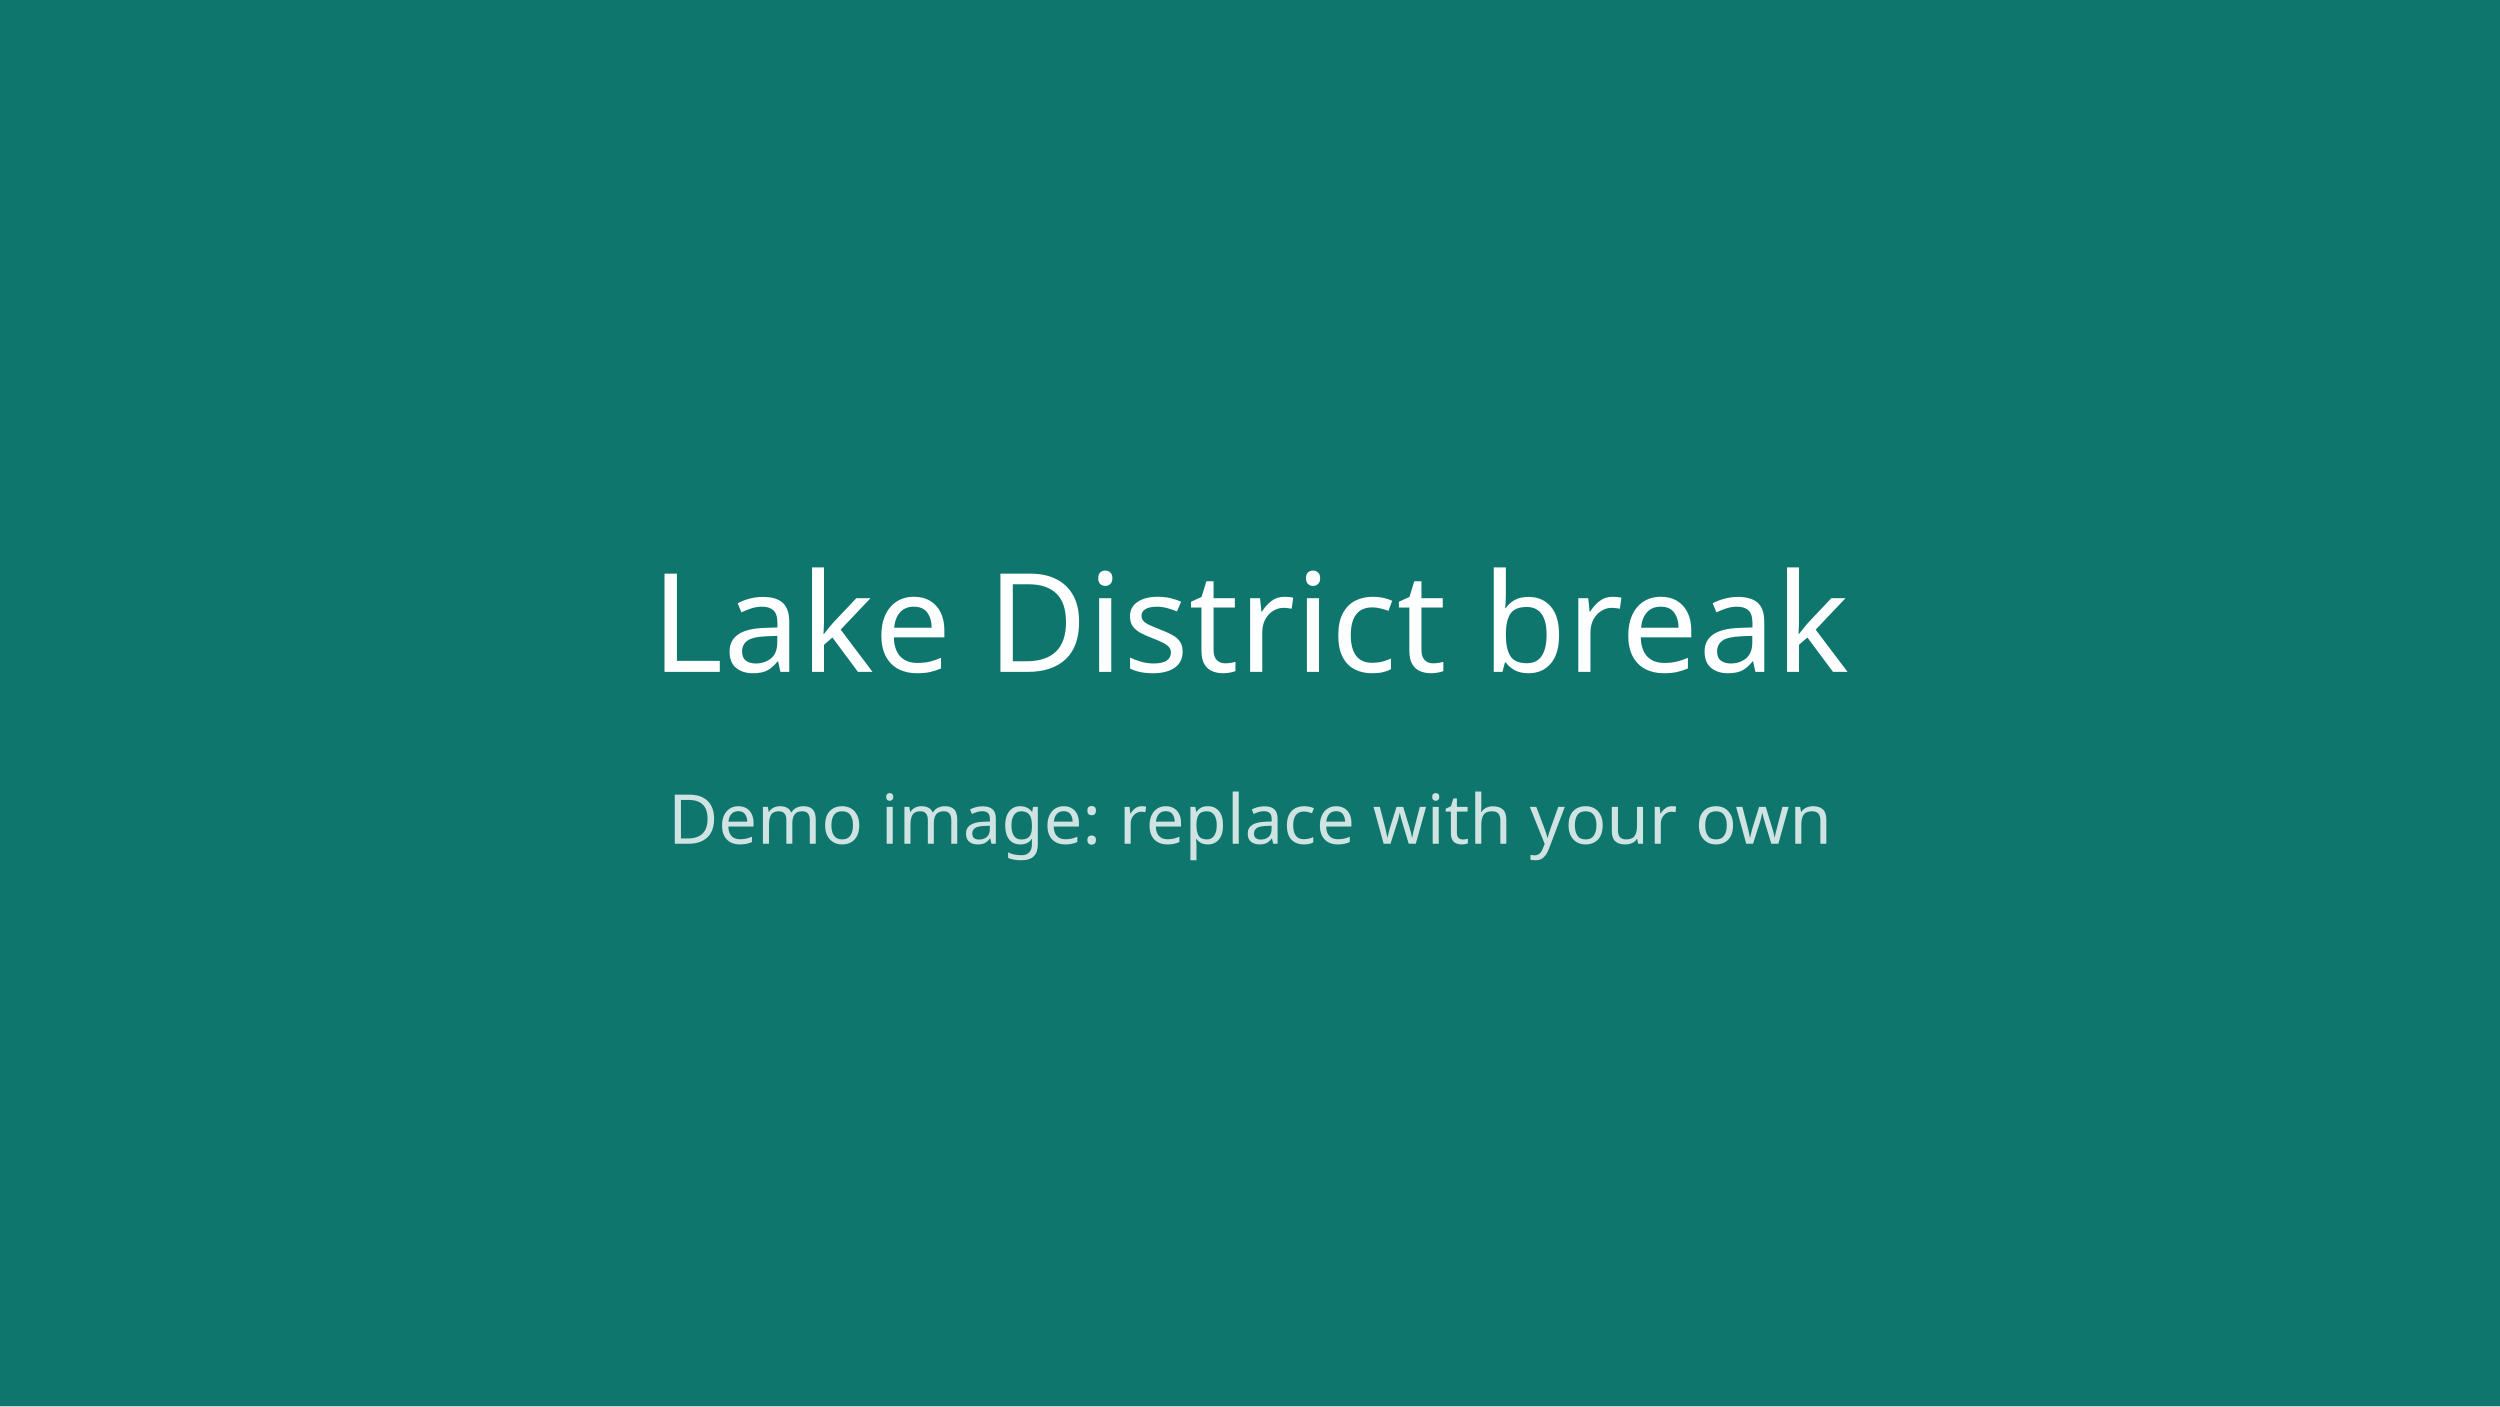
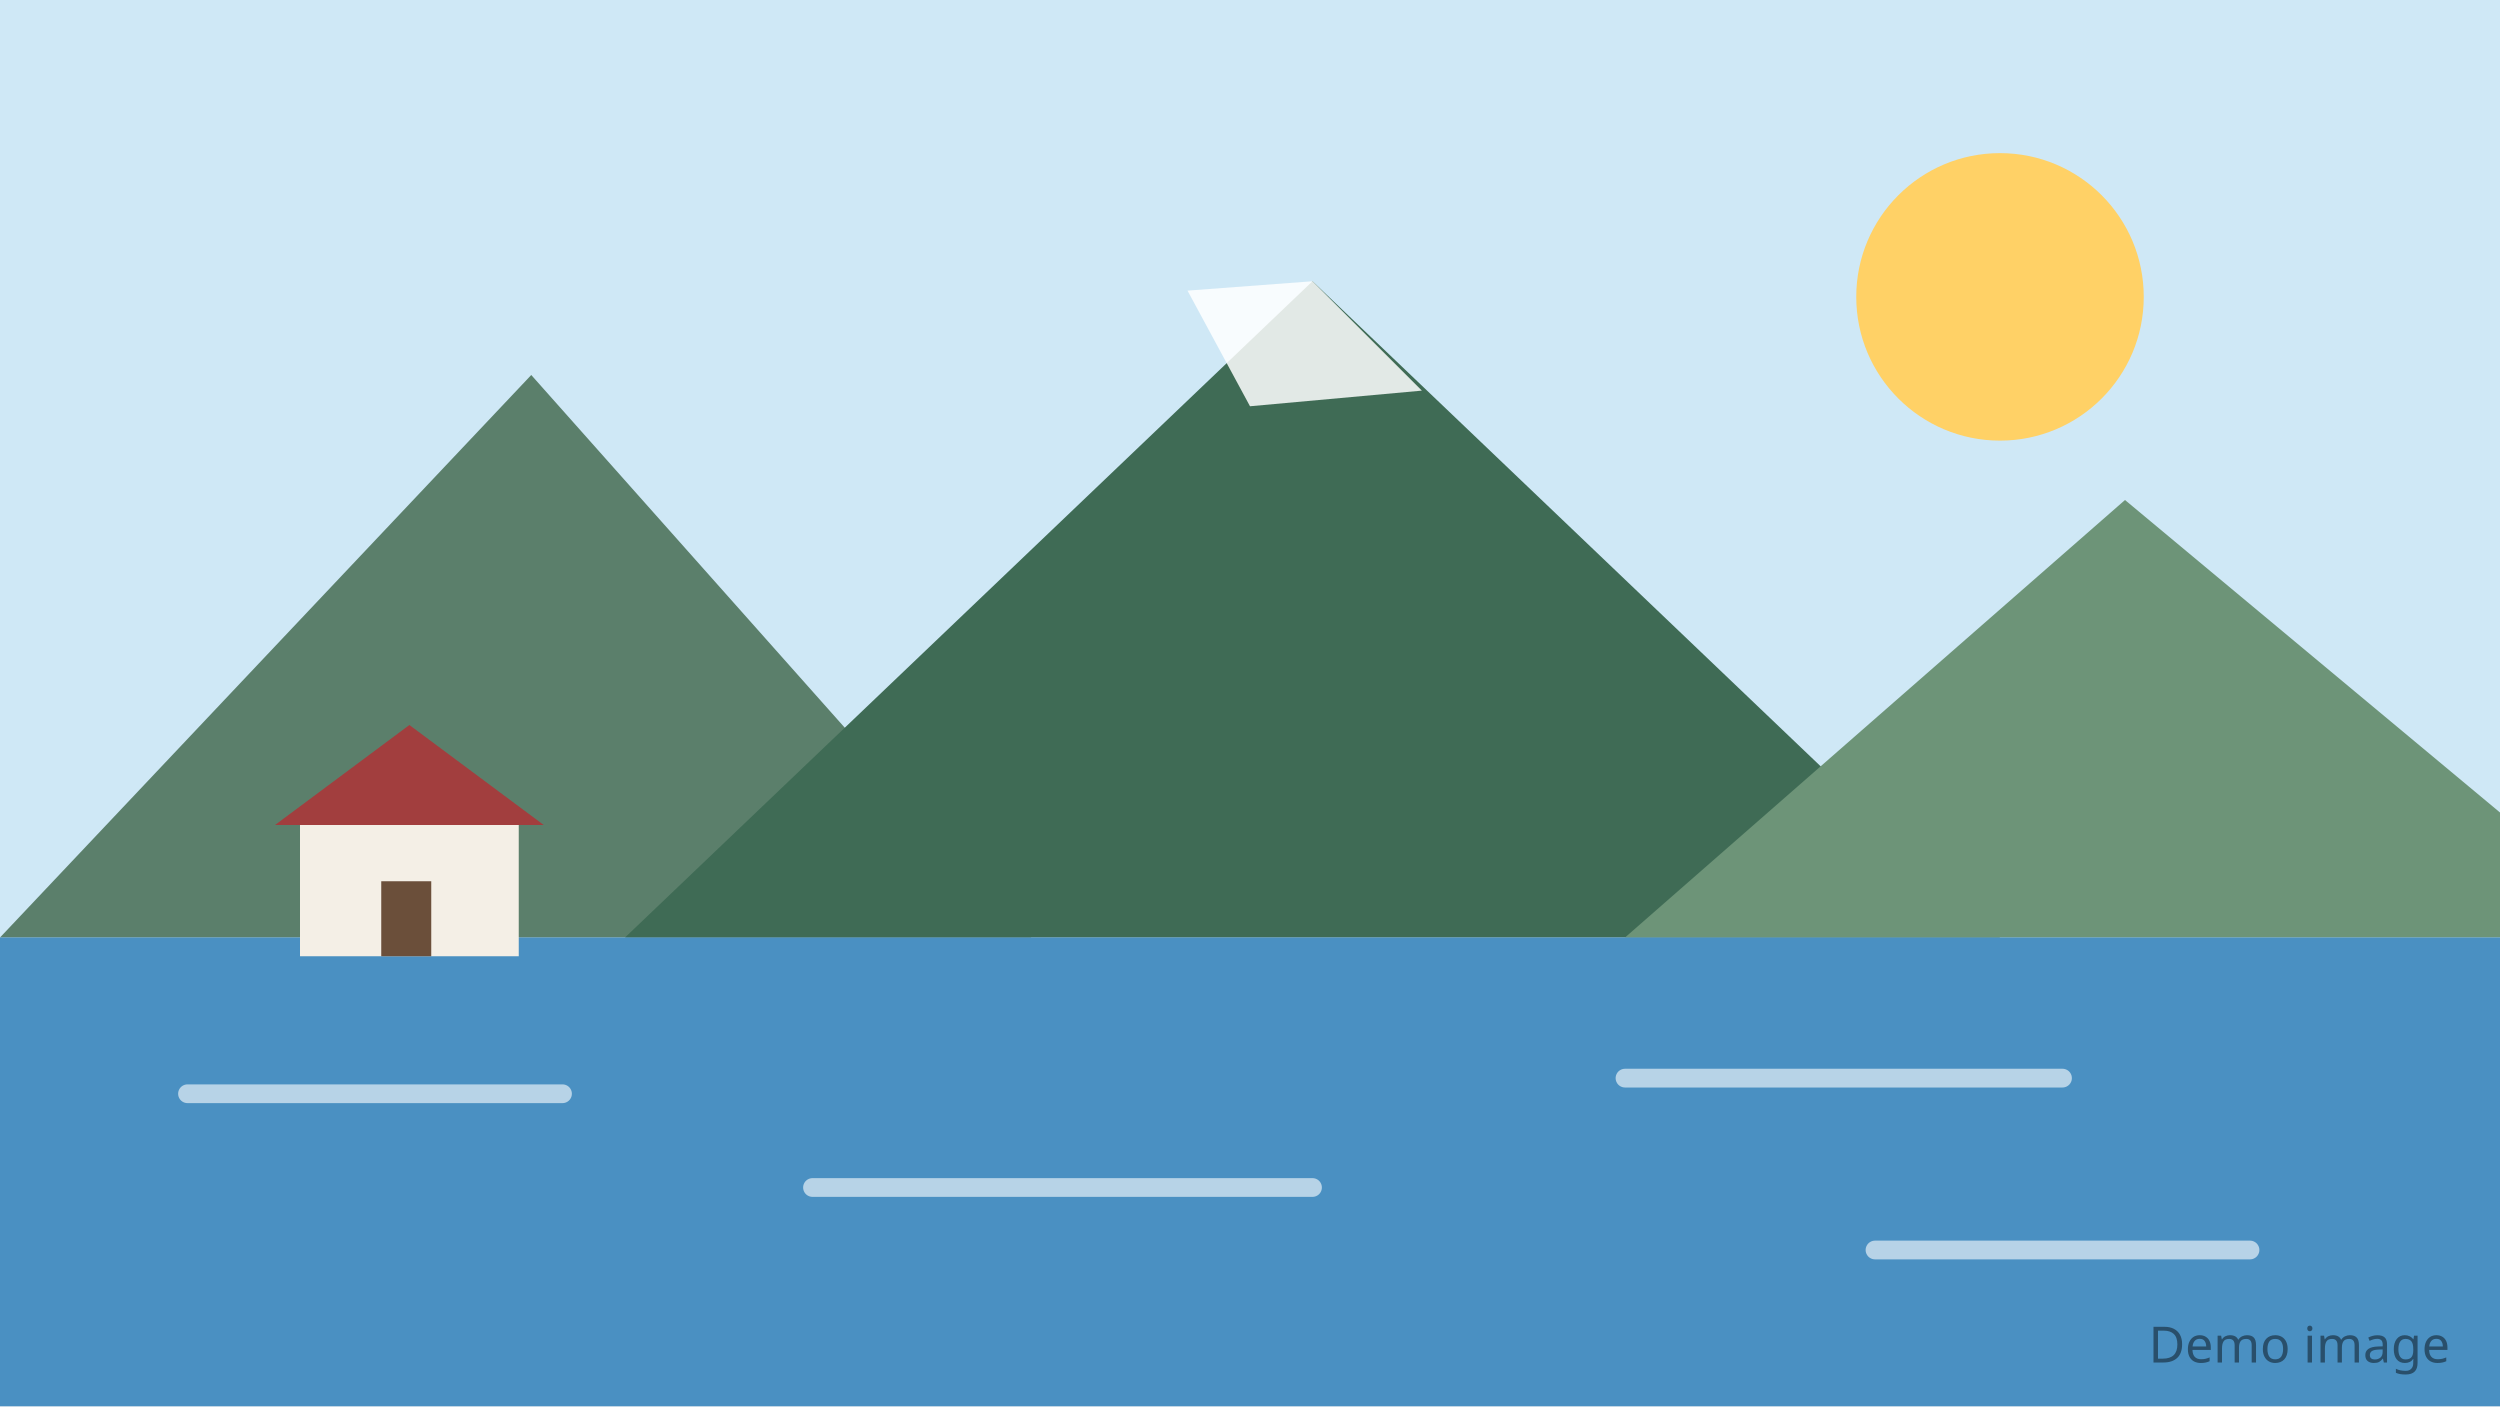
- <svg xmlns="http://www.w3.org/2000/svg" viewBox="0 0 800 450" role="img" aria-label="Lake District break (demo image)">
-   <rect width="800" height="450" fill="#0f766e" />
-   <text x="400" y="215" fill="#ffffff" font-family="system-ui, sans-serif" font-size="44" text-anchor="middle">Lake District break</text>
-   <text x="400" y="270" fill="#ffffff" font-family="system-ui, sans-serif" font-size="22" text-anchor="middle" opacity="0.8">Demo image: replace with your own</text>
+ <svg xmlns="http://www.w3.org/2000/svg" viewBox="0 0 800 450" role="img" aria-label="A lake below hills with a small cottage (demo image)">
+   <rect width="800" height="450" fill="#cfe8f6" />
+   <circle cx="640" cy="95" r="46" fill="#ffd166" />
+   <polygon points="0,300 170,120 330,300" fill="#5b7f6b" />
+   <polygon points="200,300 420,90 640,300" fill="#3f6b55" />
+   <polygon points="380,93 420,90 455,125 400,130" fill="#ffffff" opacity="0.85" />
+   <polygon points="520,300 680,160 800,260 800,300" fill="#6d9478" />
+   <rect y="300" width="800" height="150" fill="#4a90c2" />
+   <path d="M60 350 h120 M260 380 h160 M520 345 h140 M600 400 h120" stroke="#ffffff" stroke-opacity="0.6" stroke-width="6" stroke-linecap="round" />
+   <rect x="96" y="262" width="70" height="44" fill="#f4efe6" />
+   <polygon points="88,264 131,232 174,264" fill="#a23e3e" />
+   <rect x="122" y="282" width="16" height="24" fill="#6b4f3a" />
+   <text x="784" y="436" fill="#000" fill-opacity="0.45" font-family="system-ui, sans-serif" font-size="16" text-anchor="end">Demo image</text>
</svg>
